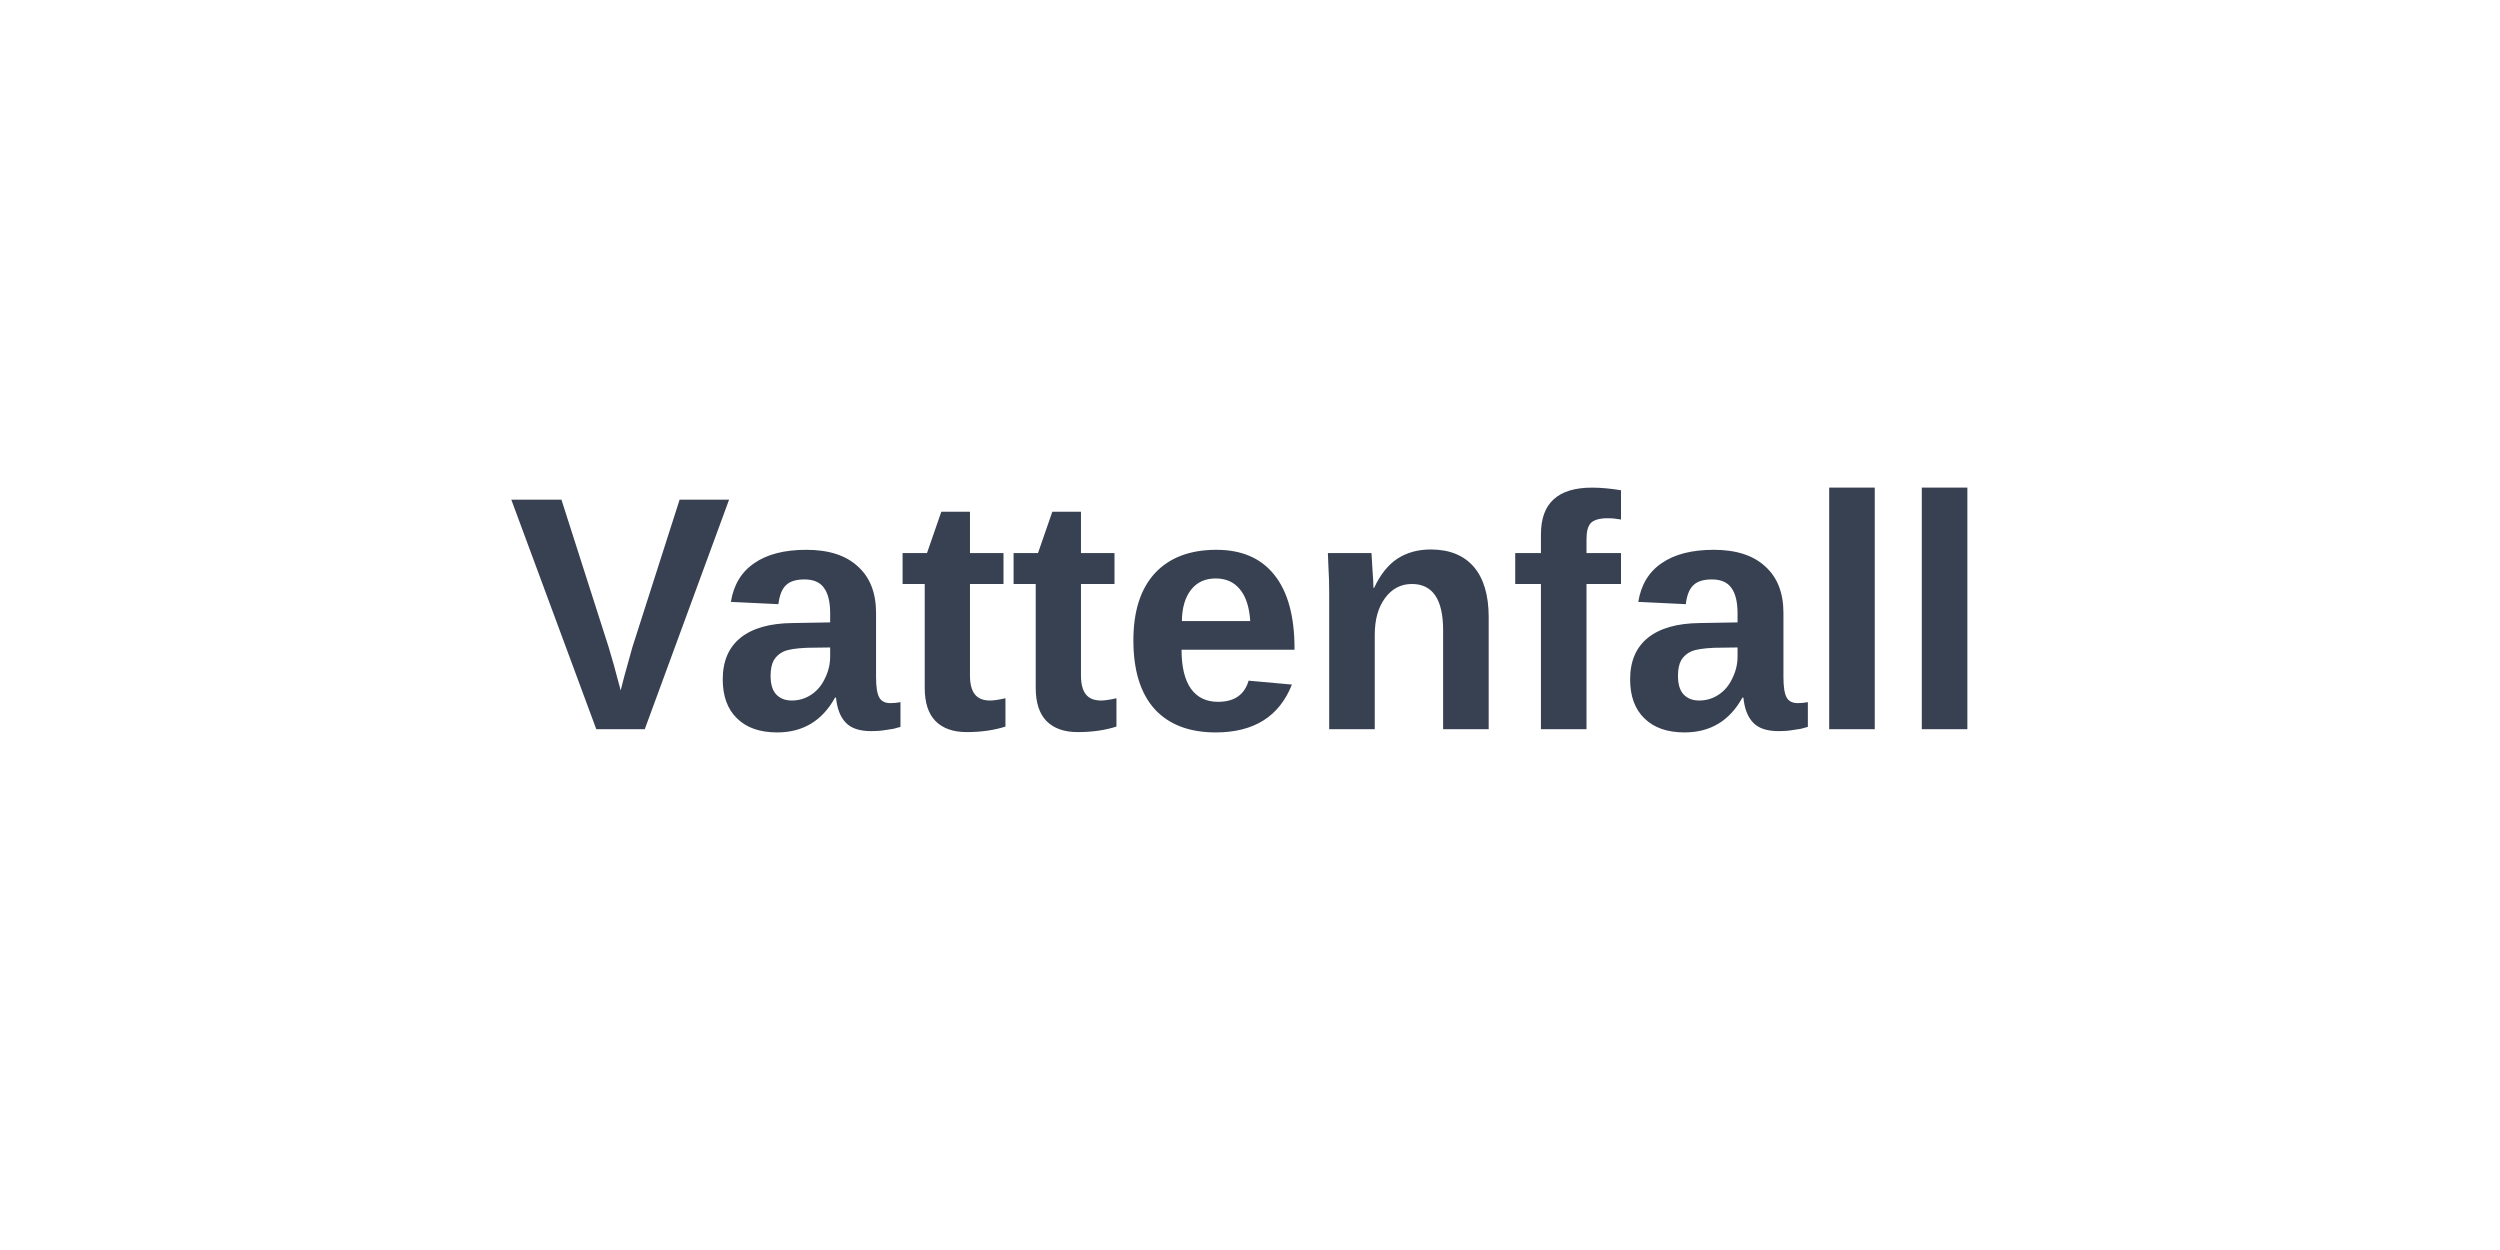
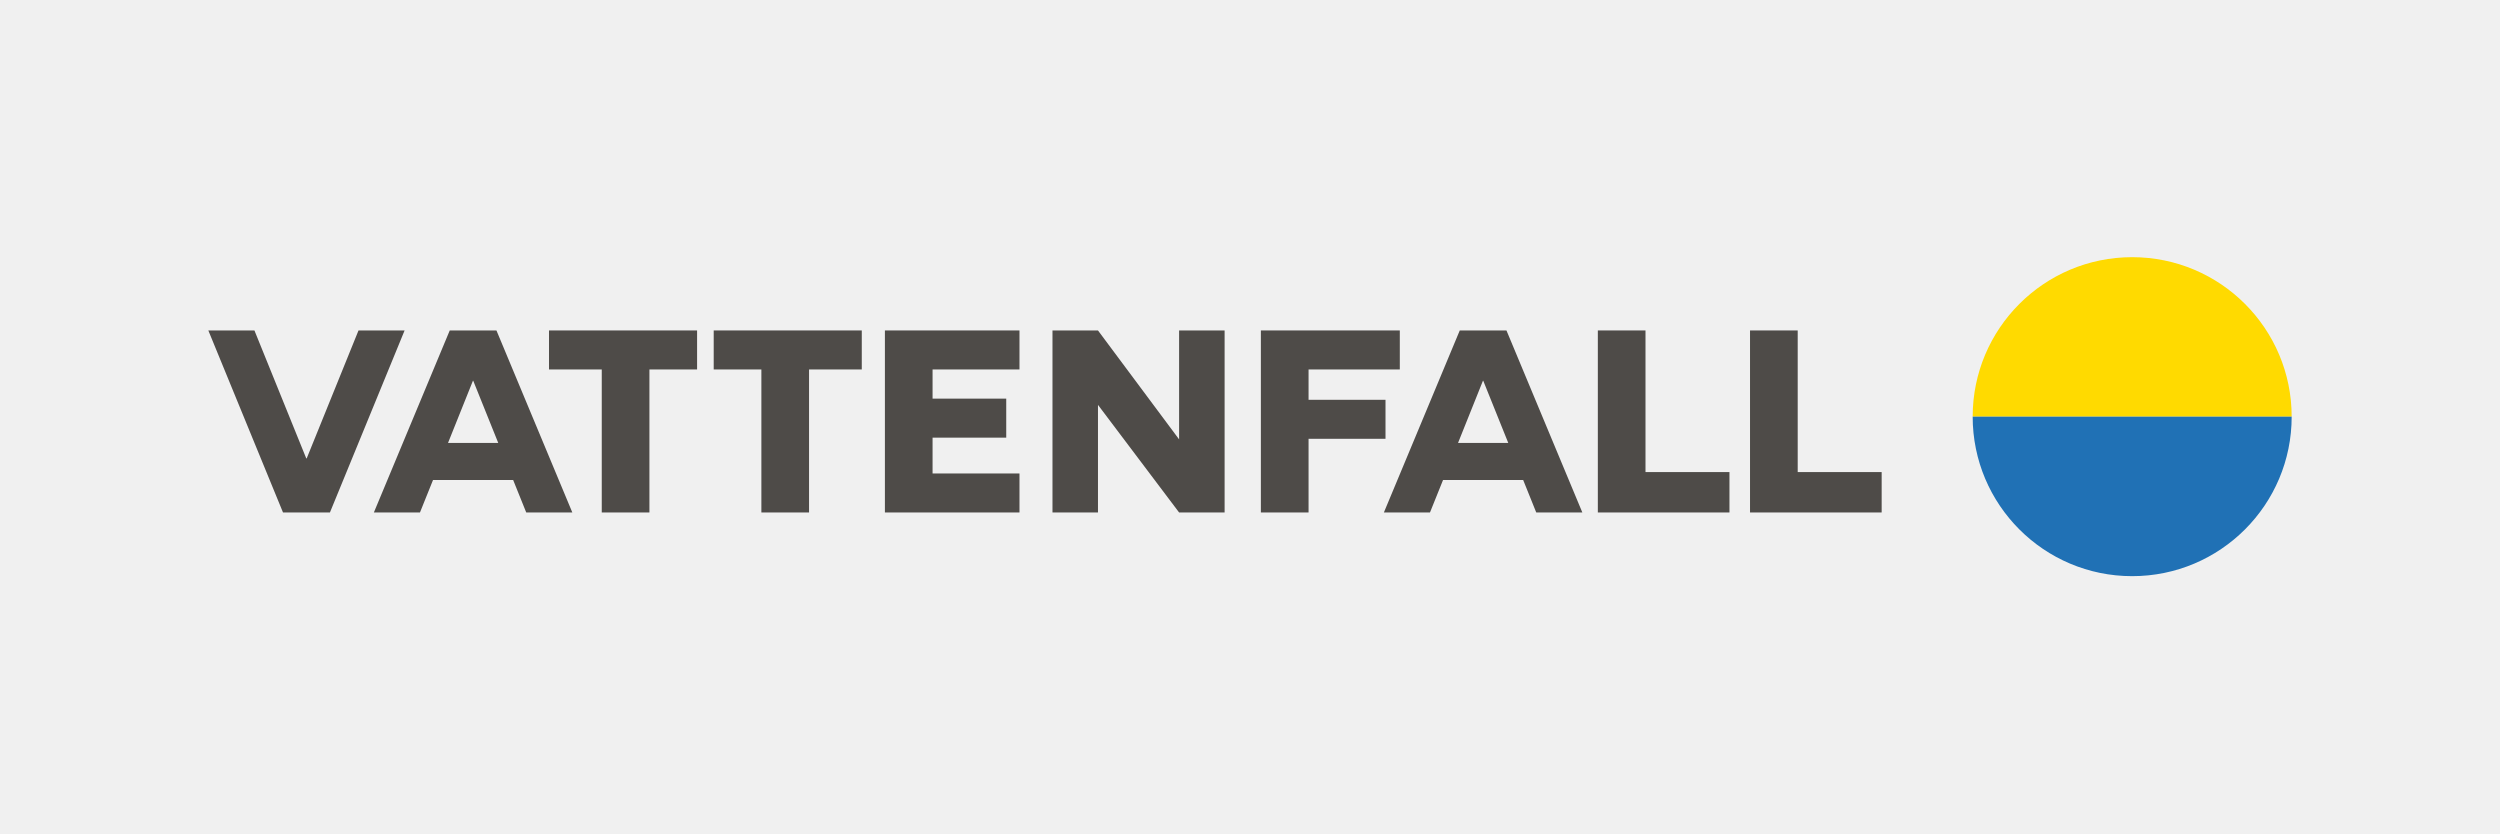
- <svg xmlns="http://www.w3.org/2000/svg" width="120" height="60" viewBox="0 0 120 60" fill="none">
-   <rect width="120" height="60" fill="white" />
-   <text x="60" y="35" text-anchor="middle" font-family="Arial, sans-serif" font-size="16" font-weight="bold" fill="#374151">Vattenfall</text>
+ <svg xmlns="http://www.w3.org/2000/svg" id="Layer_1" data-name="Layer 1" viewBox="0 0 170.079 56.693">
+   <defs>
+     <style>.cls-1{fill:#ffda00;}.cls-2{fill:#2071b5;}.cls-3{fill:#4e4b48;}</style>
+   </defs>
+   <path class="cls-1" d="M145.055,17.496a10.851,10.851,0,0,0-10.851,10.851h21.702A10.851,10.851,0,0,0,145.055,17.496Z" />
+   <path class="cls-2" d="M145.055,39.197a10.851,10.851,0,0,1-10.851-10.851h21.702A10.851,10.851,0,0,1,145.055,39.197Z" />
+   <polygon class="cls-3" points="47.424 22.481 37.35 22.481 37.35 25.135 40.938 25.135 40.938 34.864 44.181 34.864 44.181 25.135 47.424 25.135 47.424 22.481" />
+   <polygon class="cls-3" points="48.554 22.481 48.554 25.135 51.798 25.135 51.798 34.864 55.041 34.864 55.041 25.135 58.628 25.135 58.628 22.481 48.554 22.481" />
+   <polygon class="cls-3" points="83.312 34.864 83.312 22.481 80.216 22.481 80.216 29.891 74.697 22.481 71.602 22.481 71.602 34.864 74.697 34.864 74.697 27.544 80.216 34.864 83.312 34.864" />
+   <polygon class="cls-3" points="60.201 34.864 63.444 34.864 69.357 34.864 69.357 32.211 63.444 32.211 63.444 29.774 68.456 29.774 68.456 27.12 63.444 27.12 63.444 25.135 69.357 25.135 69.357 22.481 60.201 22.481 60.201 34.864" />
+   <polygon class="cls-3" points="85.779 34.864 89.023 34.864 89.023 29.852 94.258 29.852 94.258 27.199 89.023 27.199 89.023 25.135 95.231 25.135 95.231 22.481 85.779 22.481 85.779 34.864" />
+   <polygon class="cls-3" points="24.39 22.481 20.864 31.187 20.836 31.187 17.309 22.481 14.173 22.481 19.253 34.864 22.446 34.864 27.526 22.481 24.39 22.481" />
+   <polygon class="cls-3" points="119.057 34.864 128.012 34.864 128.012 32.116 122.3 32.116 122.3 22.481 119.057 22.481 119.057 34.864" />
+   <polygon class="cls-3" points="108.703 34.864 117.658 34.864 117.658 32.116 111.946 32.116 111.946 22.481 108.703 22.481 108.703 34.864" />
+   <path class="cls-3" d="M104.513,34.864h3.136l-5.162-12.383H99.31L94.148,34.864h3.136l.889-2.211h5.45Zm-5.32-4.732,1.694-4.229h.021l1.701,4.229Z" />
+   <path class="cls-3" d="M35.8,34.864h3.136l-5.162-12.383H30.597L25.435,34.864h3.136l.889-2.211h5.45Zm-5.32-4.732,1.694-4.229h.021l1.701,4.229Z" />
</svg>
